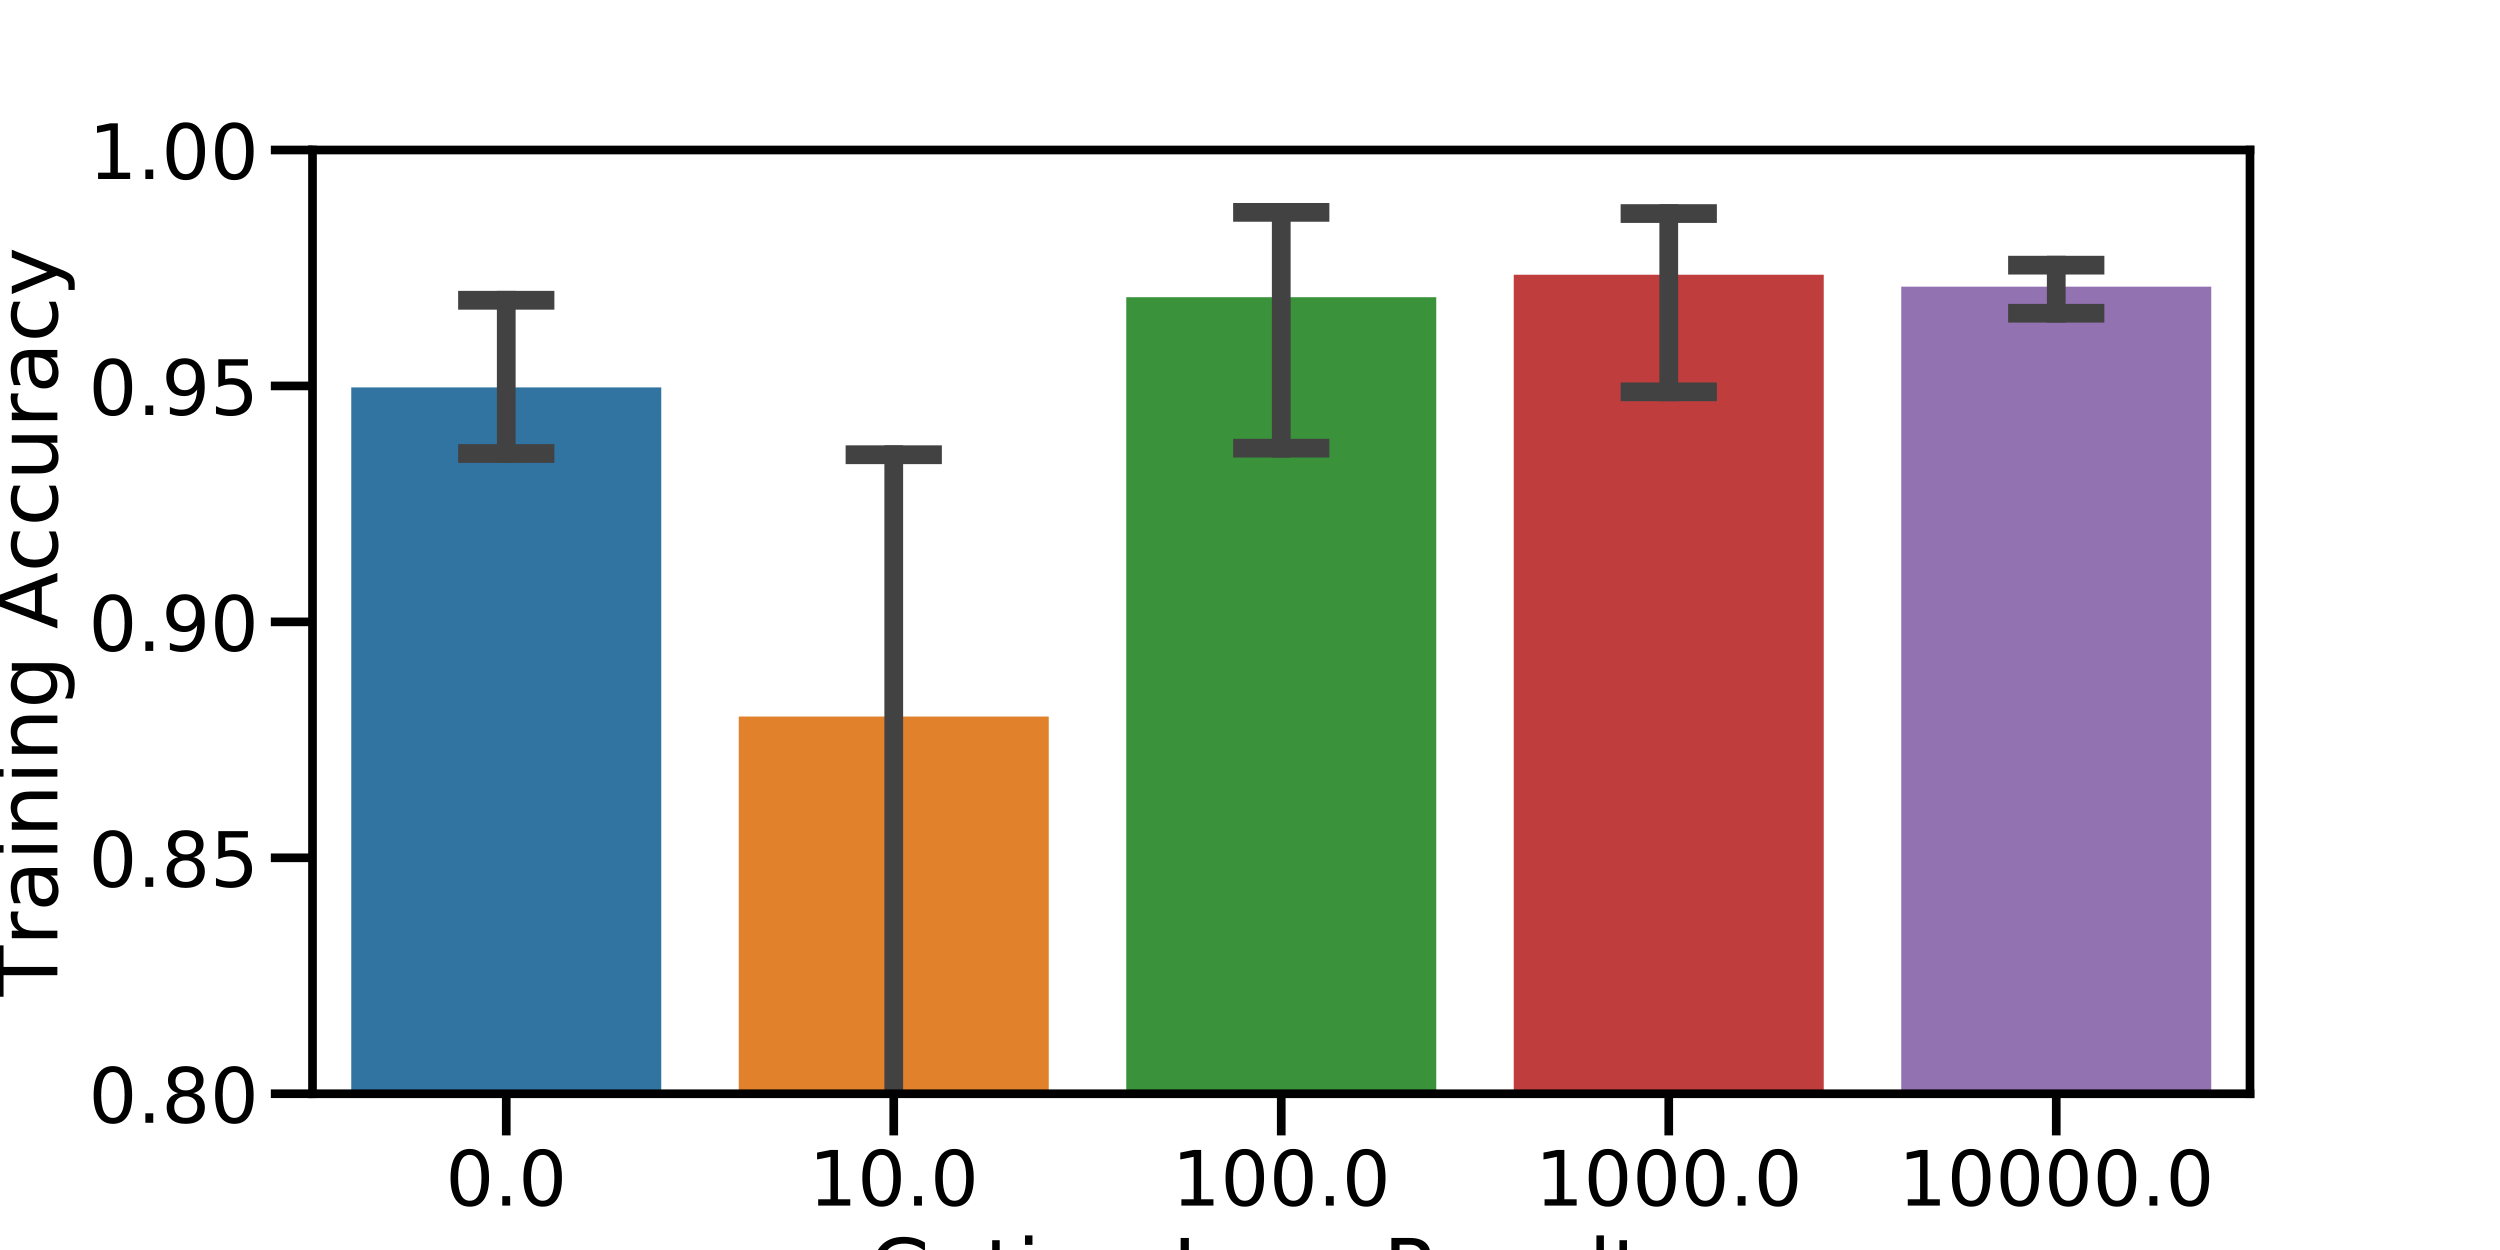
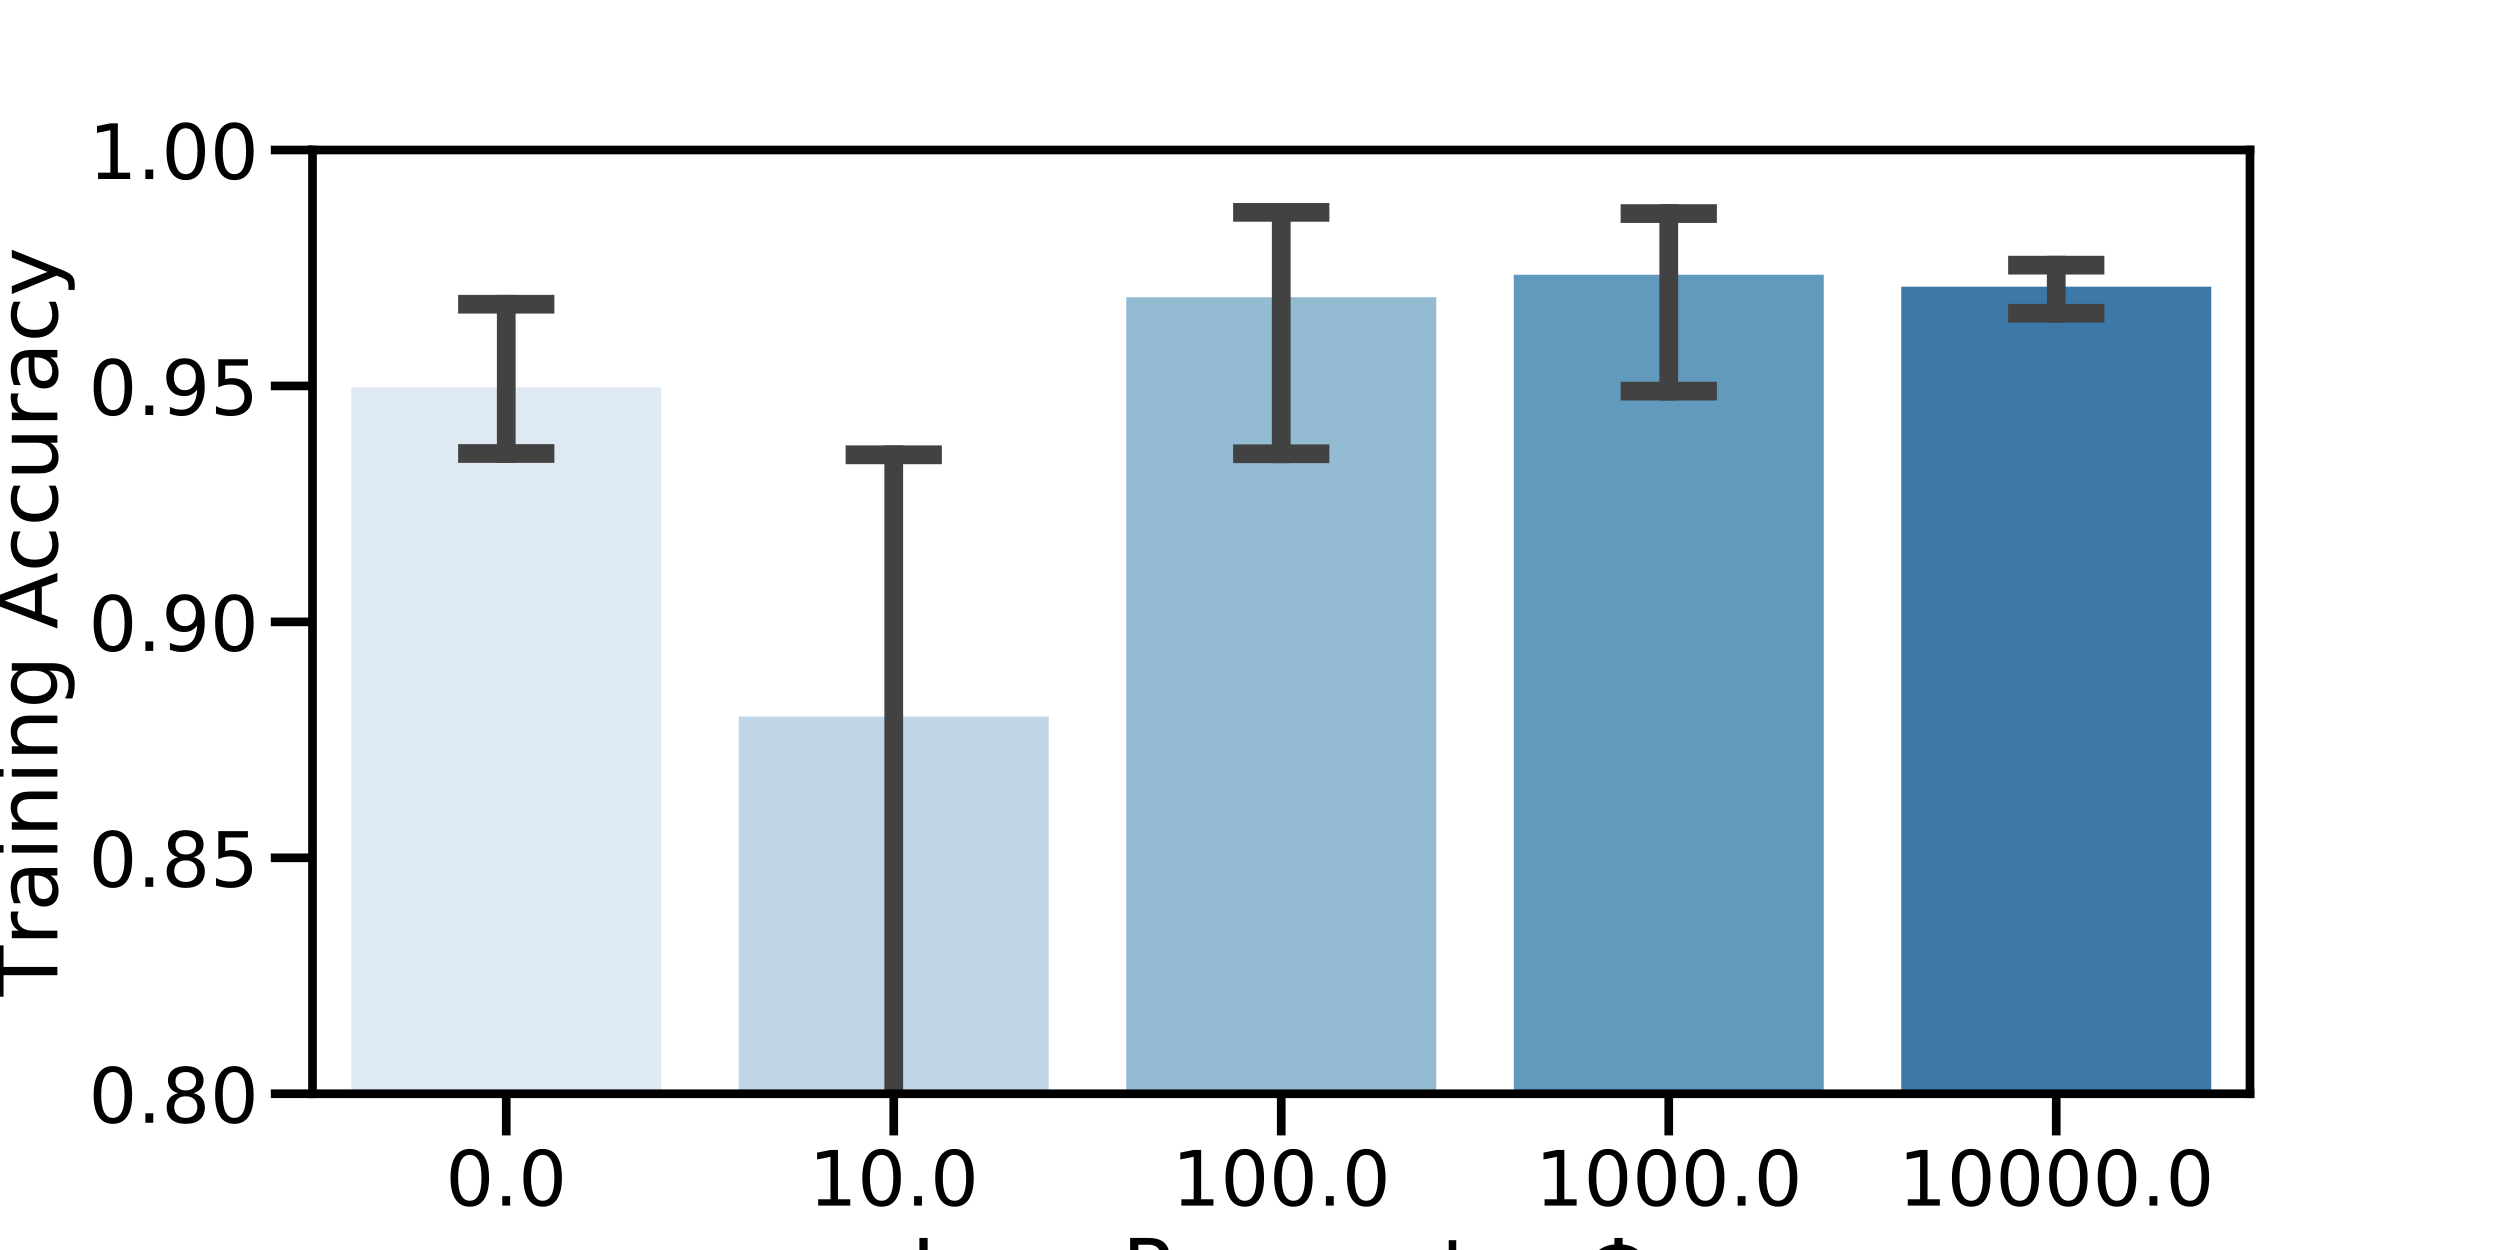
<svg xmlns="http://www.w3.org/2000/svg" xmlns:xlink="http://www.w3.org/1999/xlink" height="360pt" version="1.1" viewBox="0 0 720 360" width="720pt">
  <defs>
    <style type="text/css">
*{stroke-linecap:butt;stroke-linejoin:round;}
  </style>
  </defs>
  <g id="figure_1">
    <g id="patch_1">
      <path d="M 0 360  L 720 360  L 720 0  L 0 0  z " style="fill:#ffffff;" />
    </g>
    <g id="axes_1">
      <g id="patch_2">
        <path d="M 90 315  L 648 315  L 648 43.2  L 90 43.2  z " style="fill:#ffffff;" />
      </g>
      <g id="patch_3">
-         <path clip-path="url(#pbcf655fb92)" d="M 101.16 1402.2  L 190.44 1402.2  L 190.44 111.575  L 101.16 111.575  z " style="fill:#3274a1;" />
+         <path clip-path="url(#p5e1a6e724e)" d="M 101.16 1402.2  L 190.44 1402.2  L 190.44 111.575  L 101.16 111.575  z " style="fill:#dee9f3;" />
      </g>
      <g id="patch_4">
-         <path clip-path="url(#pbcf655fb92)" d="M 212.76 1402.2  L 302.04 1402.2  L 302.04 206.365  L 212.76 206.365  z " style="fill:#e1812c;" />
+         <path clip-path="url(#p5e1a6e724e)" d="M 212.76 1402.2  L 302.04 1402.2  L 302.04 206.365  L 212.76 206.365  z " style="fill:#c0d5e5;" />
      </g>
      <g id="patch_5">
-         <path clip-path="url(#pbcf655fb92)" d="M 324.36 1402.2  L 413.64 1402.2  L 413.64 85.584  L 324.36 85.584  z " style="fill:#3a923a;" />
+         <path clip-path="url(#p5e1a6e724e)" d="M 324.36 1402.2  L 413.64 1402.2  L 413.64 85.584  L 324.36 85.584  z " style="fill:#93bbd2;" />
      </g>
      <g id="patch_6">
-         <path clip-path="url(#pbcf655fb92)" d="M 435.96 1402.2  L 525.24 1402.2  L 525.24 79.129  L 435.96 79.129  z " style="fill:#c03d3e;" />
+         <path clip-path="url(#p5e1a6e724e)" d="M 435.96 1402.2  L 525.24 1402.2  L 525.24 79.129  L 435.96 79.129  z " style="fill:#629abe;" />
      </g>
      <g id="patch_7">
-         <path clip-path="url(#pbcf655fb92)" d="M 547.56 1402.2  L 636.84 1402.2  L 636.84 82.569  L 547.56 82.569  z " style="fill:#9372b2;" />
+         <path clip-path="url(#p5e1a6e724e)" d="M 547.56 1402.2  L 636.84 1402.2  L 636.84 82.569  L 547.56 82.569  z " style="fill:#3c78a8;" />
      </g>
      <g id="matplotlib.axis_1">
        <g id="xtick_1">
          <g id="line2d_1">
            <defs>
-               <path d="M 0 0  L 0 12  " id="me8d3b9b397" style="stroke:#000000;stroke-width:2.5;" />
-             </defs>
-             <g>
-               <use style="stroke:#000000;stroke-width:2.5;" x="145.8" xlink:href="#me8d3b9b397" y="315" />
+               <path d="M 0 0  L 0 12  " id="mae9af3fc69" style="stroke:#000000;stroke-width:2.5;" />
+             </defs>
+             <g>
+               <use style="stroke:#000000;stroke-width:2.5;" x="145.8" xlink:href="#mae9af3fc69" y="315" />
            </g>
          </g>
          <g id="text_1">
            <defs>
              <path d="M 31.781 66.406  Q 24.172 66.406 20.328 58.906  Q 16.5 51.422 16.5 36.375  Q 16.5 21.391 20.328 13.891  Q 24.172 6.391 31.781 6.391  Q 39.453 6.391 43.281 13.891  Q 47.125 21.391 47.125 36.375  Q 47.125 51.422 43.281 58.906  Q 39.453 66.406 31.781 66.406  z M 31.781 74.219  Q 44.047 74.219 50.516 64.516  Q 56.984 54.828 56.984 36.375  Q 56.984 17.969 50.516 8.266  Q 44.047 -1.422 31.781 -1.422  Q 19.531 -1.422 13.062 8.266  Q 6.594 17.969 6.594 36.375  Q 6.594 54.828 13.062 64.516  Q 19.531 74.219 31.781 74.219  z " id="DejaVuSans-48" />
              <path d="M 10.688 12.406  L 21 12.406  L 21 0  L 10.688 0  z " id="DejaVuSans-46" />
            </defs>
            <g transform="translate(128.3066 347.2166)scale(0.22 -0.22)">
              <use xlink:href="#DejaVuSans-48" />
              <use x="63.623" xlink:href="#DejaVuSans-46" />
              <use x="95.41" xlink:href="#DejaVuSans-48" />
            </g>
          </g>
        </g>
        <g id="xtick_2">
          <g id="line2d_2">
            <g>
-               <use style="stroke:#000000;stroke-width:2.5;" x="257.4" xlink:href="#me8d3b9b397" y="315" />
+               <use style="stroke:#000000;stroke-width:2.5;" x="257.4" xlink:href="#mae9af3fc69" y="315" />
            </g>
          </g>
          <g id="text_2">
            <defs>
              <path d="M 12.406 8.297  L 28.516 8.297  L 28.516 63.922  L 10.984 60.406  L 10.984 69.391  L 28.422 72.906  L 38.281 72.906  L 38.281 8.297  L 54.391 8.297  L 54.391 0  L 12.406 0  z " id="DejaVuSans-49" />
            </defs>
            <g transform="translate(232.9078 347.2166)scale(0.22 -0.22)">
              <use xlink:href="#DejaVuSans-49" />
              <use x="63.623" xlink:href="#DejaVuSans-48" />
              <use x="127.246" xlink:href="#DejaVuSans-46" />
              <use x="159.033" xlink:href="#DejaVuSans-48" />
            </g>
          </g>
        </g>
        <g id="xtick_3">
          <g id="line2d_3">
            <g>
-               <use style="stroke:#000000;stroke-width:2.5;" x="369" xlink:href="#me8d3b9b397" y="315" />
+               <use style="stroke:#000000;stroke-width:2.5;" x="369" xlink:href="#mae9af3fc69" y="315" />
            </g>
          </g>
          <g id="text_3">
            <g transform="translate(337.5091 347.2166)scale(0.22 -0.22)">
              <use xlink:href="#DejaVuSans-49" />
              <use x="63.623" xlink:href="#DejaVuSans-48" />
              <use x="127.246" xlink:href="#DejaVuSans-48" />
              <use x="190.869" xlink:href="#DejaVuSans-46" />
              <use x="222.656" xlink:href="#DejaVuSans-48" />
            </g>
          </g>
        </g>
        <g id="xtick_4">
          <g id="line2d_4">
            <g>
-               <use style="stroke:#000000;stroke-width:2.5;" x="480.6" xlink:href="#me8d3b9b397" y="315" />
+               <use style="stroke:#000000;stroke-width:2.5;" x="480.6" xlink:href="#mae9af3fc69" y="315" />
            </g>
          </g>
          <g id="text_4">
            <g transform="translate(442.1103 347.2166)scale(0.22 -0.22)">
              <use xlink:href="#DejaVuSans-49" />
              <use x="63.623" xlink:href="#DejaVuSans-48" />
              <use x="127.246" xlink:href="#DejaVuSans-48" />
              <use x="190.869" xlink:href="#DejaVuSans-48" />
              <use x="254.492" xlink:href="#DejaVuSans-46" />
              <use x="286.279" xlink:href="#DejaVuSans-48" />
            </g>
          </g>
        </g>
        <g id="xtick_5">
          <g id="line2d_5">
            <g>
-               <use style="stroke:#000000;stroke-width:2.5;" x="592.2" xlink:href="#me8d3b9b397" y="315" />
+               <use style="stroke:#000000;stroke-width:2.5;" x="592.2" xlink:href="#mae9af3fc69" y="315" />
            </g>
          </g>
          <g id="text_5">
            <g transform="translate(546.7116 347.2166)scale(0.22 -0.22)">
              <use xlink:href="#DejaVuSans-49" />
              <use x="63.623" xlink:href="#DejaVuSans-48" />
              <use x="127.246" xlink:href="#DejaVuSans-48" />
              <use x="190.869" xlink:href="#DejaVuSans-48" />
              <use x="254.492" xlink:href="#DejaVuSans-48" />
              <use x="318.115" xlink:href="#DejaVuSans-46" />
              <use x="349.902" xlink:href="#DejaVuSans-48" />
            </g>
          </g>
        </g>
        <g id="text_6">
          <defs>
-             <path d="M 59.516 10.406  L 59.516 29.984  L 43.406 29.984  L 43.406 38.094  L 69.281 38.094  L 69.281 6.781  Q 63.578 2.734 56.688 0.656  Q 49.812 -1.422 42 -1.422  Q 24.906 -1.422 15.25 8.562  Q 5.609 18.562 5.609 36.375  Q 5.609 54.25 15.25 64.234  Q 24.906 74.219 42 74.219  Q 49.125 74.219 55.547 72.453  Q 61.969 70.703 67.391 67.281  L 67.391 56.781  Q 61.922 61.422 55.766 63.766  Q 49.609 66.109 42.828 66.109  Q 29.438 66.109 22.719 58.641  Q 16.016 51.172 16.016 36.375  Q 16.016 21.625 22.719 14.156  Q 29.438 6.688 42.828 6.688  Q 48.047 6.688 52.141 7.594  Q 56.25 8.5 59.516 10.406  z " id="DejaVuSans-71" />
+             <path d="M 9.812 72.906  L 19.672 72.906  L 19.672 8.297  L 55.172 8.297  L 55.172 0  L 9.812 0  z " id="DejaVuSans-76" />
+             <path d="M 30.609 48.391  Q 23.391 48.391 19.188 42.75  Q 14.984 37.109 14.984 27.297  Q 14.984 17.484 19.156 11.844  Q 23.344 6.203 30.609 6.203  Q 37.797 6.203 41.984 11.859  Q 46.188 17.531 46.188 27.297  Q 46.188 37.016 41.984 42.703  Q 37.797 48.391 30.609 48.391  z M 30.609 56  Q 42.328 56 49.016 48.375  Q 55.719 40.766 55.719 27.297  Q 55.719 13.875 49.016 6.219  Q 42.328 -1.422 30.609 -1.422  Q 18.844 -1.422 12.172 6.219  Q 5.516 13.875 5.516 27.297  Q 5.516 40.766 12.172 48.375  Q 18.844 56 30.609 56  z " id="DejaVuSans-111" />
+             <path d="M 44.281 53.078  L 44.281 44.578  Q 40.484 46.531 36.375 47.5  Q 32.281 48.484 27.875 48.484  Q 21.188 48.484 17.844 46.438  Q 14.5 44.391 14.5 40.281  Q 14.5 37.156 16.891 35.375  Q 19.281 33.594 26.516 31.984  L 29.594 31.297  Q 39.156 29.25 43.188 25.516  Q 47.219 21.781 47.219 15.094  Q 47.219 7.469 41.188 3.016  Q 35.156 -1.422 24.609 -1.422  Q 20.219 -1.422 15.453 -0.562  Q 10.688 0.297 5.422 2  L 5.422 11.281  Q 10.406 8.688 15.234 7.391  Q 20.062 6.109 24.812 6.109  Q 31.156 6.109 34.562 8.281  Q 37.984 10.453 37.984 14.406  Q 37.984 18.062 35.516 20.016  Q 33.062 21.969 24.703 23.781  L 21.578 24.516  Q 13.234 26.266 9.516 29.906  Q 5.812 33.547 5.812 39.891  Q 5.812 47.609 11.281 51.797  Q 16.75 56 26.812 56  Q 31.781 56 36.172 55.266  Q 40.578 54.547 44.281 53.078  z " id="DejaVuSans-115" />
+             <path id="DejaVuSans-32" />
+             <path d="M 19.672 64.797  L 19.672 37.406  L 32.078 37.406  Q 38.969 37.406 42.719 40.969  Q 46.484 44.531 46.484 51.125  Q 46.484 57.672 42.719 61.234  Q 38.969 64.797 32.078 64.797  z M 9.812 72.906  L 32.078 72.906  Q 44.344 72.906 50.609 67.359  Q 56.891 61.812 56.891 51.125  Q 56.891 40.328 50.609 34.812  Q 44.344 29.297 32.078 29.297  L 19.672 29.297  L 19.672 0  L 9.812 0  z " id="DejaVuSans-80" />
            <path d="M 34.281 27.484  Q 23.391 27.484 19.188 25  Q 14.984 22.516 14.984 16.5  Q 14.984 11.719 18.141 8.906  Q 21.297 6.109 26.703 6.109  Q 34.188 6.109 38.703 11.406  Q 43.219 16.703 43.219 25.484  L 43.219 27.484  z M 52.203 31.203  L 52.203 0  L 43.219 0  L 43.219 8.297  Q 40.141 3.328 35.547 0.953  Q 30.953 -1.422 24.312 -1.422  Q 15.922 -1.422 10.953 3.297  Q 6 8.016 6 15.922  Q 6 25.141 12.172 29.828  Q 18.359 34.516 30.609 34.516  L 43.219 34.516  L 43.219 35.406  Q 43.219 41.609 39.141 45  Q 35.062 48.391 27.688 48.391  Q 23 48.391 18.547 47.266  Q 14.109 46.141 10.016 43.891  L 10.016 52.203  Q 14.938 54.109 19.578 55.047  Q 24.219 56 28.609 56  Q 40.484 56 46.344 49.844  Q 52.203 43.703 52.203 31.203  z " id="DejaVuSans-97" />
+             <path d="M 41.109 46.297  Q 39.594 47.172 37.812 47.578  Q 36.031 48 33.891 48  Q 26.266 48 22.188 43.047  Q 18.109 38.094 18.109 28.812  L 18.109 0  L 9.078 0  L 9.078 54.688  L 18.109 54.688  L 18.109 46.188  Q 20.953 51.172 25.484 53.578  Q 30.031 56 36.531 56  Q 37.453 56 38.578 55.875  Q 39.703 55.766 41.062 55.516  z " id="DejaVuSans-114" />
+             <path d="M 52 44.188  Q 55.375 50.25 60.062 53.125  Q 64.75 56 71.094 56  Q 79.641 56 84.281 50.016  Q 88.922 44.047 88.922 33.016  L 88.922 0  L 79.891 0  L 79.891 32.719  Q 79.891 40.578 77.094 44.375  Q 74.312 48.188 68.609 48.188  Q 61.625 48.188 57.562 43.547  Q 53.516 38.922 53.516 30.906  L 53.516 0  L 44.484 0  L 44.484 32.719  Q 44.484 40.625 41.703 44.406  Q 38.922 48.188 33.109 48.188  Q 26.219 48.188 22.156 43.531  Q 18.109 38.875 18.109 30.906  L 18.109 0  L 9.078 0  L 9.078 54.688  L 18.109 54.688  L 18.109 46.188  Q 21.188 51.219 25.484 53.609  Q 29.781 56 35.688 56  Q 41.656 56 45.828 52.969  Q 50 49.953 52 44.188  z " id="DejaVuSans-109" />
+             <path d="M 56.203 29.594  L 56.203 25.203  L 14.891 25.203  Q 15.484 15.922 20.484 11.062  Q 25.484 6.203 34.422 6.203  Q 39.594 6.203 44.453 7.469  Q 49.312 8.734 54.109 11.281  L 54.109 2.781  Q 49.266 0.734 44.188 -0.344  Q 39.109 -1.422 33.891 -1.422  Q 20.797 -1.422 13.156 6.188  Q 5.516 13.812 5.516 26.812  Q 5.516 40.234 12.766 48.109  Q 20.016 56 32.328 56  Q 43.359 56 49.781 48.891  Q 56.203 41.797 56.203 29.594  z M 47.219 32.234  Q 47.125 39.594 43.094 43.984  Q 39.062 48.391 32.422 48.391  Q 24.906 48.391 20.391 44.141  Q 15.875 39.891 15.188 32.172  z " id="DejaVuSans-101" />
            <path d="M 18.312 70.219  L 18.312 54.688  L 36.812 54.688  L 36.812 47.703  L 18.312 47.703  L 18.312 18.016  Q 18.312 11.328 20.141 9.422  Q 21.969 7.516 27.594 7.516  L 36.812 7.516  L 36.812 0  L 27.594 0  Q 17.188 0 13.234 3.875  Q 9.281 7.766 9.281 18.016  L 9.281 47.703  L 2.688 47.703  L 2.688 54.688  L 9.281 54.688  L 9.281 70.219  z " id="DejaVuSans-116" />
+             <path d="M 34.469 56.938  Q 27.156 55.906 22.359 51.656  Q 16.016 46.047 16.016 36.375  Q 16.016 26.766 22.359 21.141  Q 27.156 16.891 34.469 15.875  z M 44.344 15.875  Q 51.656 16.891 56.453 21.141  Q 62.703 26.766 62.703 36.375  Q 62.703 46.047 56.453 51.656  Q 51.656 55.906 44.344 56.938  z M 34.469 7.719  Q 22.562 8.797 14.844 15.328  Q 5.609 23.141 5.609 36.375  Q 5.609 49.609 14.844 57.469  Q 22.516 64.062 34.469 65.141  L 34.469 72.906  L 44.344 72.906  L 44.344 65.141  Q 56.25 64.016 63.922 57.469  Q 73.094 49.609 73.094 36.375  Q 73.094 23.188 63.922 15.328  Q 56.25 8.797 44.344 7.672  L 44.344 0  L 34.469 0  z " id="DejaVuSans-934" />
+           </defs>
+           <g transform="translate(262.4344 374.0281)scale(0.24 -0.24)">
+             <use xlink:href="#DejaVuSans-76" />
+             <use x="55.697" xlink:href="#DejaVuSans-111" />
+             <use x="116.879" xlink:href="#DejaVuSans-115" />
+             <use x="168.979" xlink:href="#DejaVuSans-115" />
+             <use x="221.078" xlink:href="#DejaVuSans-32" />
+             <use x="252.865" xlink:href="#DejaVuSans-80" />
+             <use x="313.105" xlink:href="#DejaVuSans-97" />
+             <use x="374.385" xlink:href="#DejaVuSans-114" />
+             <use x="415.498" xlink:href="#DejaVuSans-97" />
+             <use x="476.777" xlink:href="#DejaVuSans-109" />
+             <use x="574.189" xlink:href="#DejaVuSans-101" />
+             <use x="635.713" xlink:href="#DejaVuSans-116" />
+             <use x="674.922" xlink:href="#DejaVuSans-101" />
+             <use x="736.445" xlink:href="#DejaVuSans-114" />
+             <use x="777.559" xlink:href="#DejaVuSans-32" />
+             <use x="809.346" xlink:href="#DejaVuSans-934" />
+           </g>
+         </g>
+       </g>
+       <g id="matplotlib.axis_2">
+         <g id="ytick_1">
+           <g id="line2d_6">
+             <defs>
+               <path d="M 0 0  L -12 0  " id="m29fa0099bd" style="stroke:#000000;stroke-width:2.5;" />
+             </defs>
+             <g>
+               <use style="stroke:#000000;stroke-width:2.5;" x="90" xlink:href="#m29fa0099bd" y="315" />
+             </g>
+           </g>
+           <g id="text_7">
+             <defs>
+               <path d="M 31.781 34.625  Q 24.75 34.625 20.719 30.859  Q 16.703 27.094 16.703 20.516  Q 16.703 13.922 20.719 10.156  Q 24.75 6.391 31.781 6.391  Q 38.812 6.391 42.859 10.172  Q 46.922 13.969 46.922 20.516  Q 46.922 27.094 42.891 30.859  Q 38.875 34.625 31.781 34.625  z M 21.922 38.812  Q 15.578 40.375 12.031 44.719  Q 8.5 49.078 8.5 55.328  Q 8.5 64.062 14.719 69.141  Q 20.953 74.219 31.781 74.219  Q 42.672 74.219 48.875 69.141  Q 55.078 64.062 55.078 55.328  Q 55.078 49.078 51.531 44.719  Q 48 40.375 41.703 38.812  Q 48.828 37.156 52.797 32.312  Q 56.781 27.484 56.781 20.516  Q 56.781 9.906 50.312 4.234  Q 43.844 -1.422 31.781 -1.422  Q 19.734 -1.422 13.25 4.234  Q 6.781 9.906 6.781 20.516  Q 6.781 27.484 10.781 32.312  Q 14.797 37.156 21.922 38.812  z M 18.312 54.391  Q 18.312 48.734 21.844 45.562  Q 25.391 42.391 31.781 42.391  Q 38.141 42.391 41.719 45.562  Q 45.312 48.734 45.312 54.391  Q 45.312 60.062 41.719 63.234  Q 38.141 66.406 31.781 66.406  Q 25.391 66.406 21.844 63.234  Q 18.312 60.062 18.312 54.391  z " id="DejaVuSans-56" />
+             </defs>
+             <g transform="translate(25.51562 323.3583)scale(0.22 -0.22)">
+               <use xlink:href="#DejaVuSans-48" />
+               <use x="63.623" xlink:href="#DejaVuSans-46" />
+               <use x="95.41" xlink:href="#DejaVuSans-56" />
+               <use x="159.033" xlink:href="#DejaVuSans-48" />
+             </g>
+           </g>
+         </g>
+         <g id="ytick_2">
+           <g id="line2d_7">
+             <g>
+               <use style="stroke:#000000;stroke-width:2.5;" x="90" xlink:href="#m29fa0099bd" y="247.05" />
+             </g>
+           </g>
+           <g id="text_8">
+             <defs>
+               <path d="M 10.797 72.906  L 49.516 72.906  L 49.516 64.594  L 19.828 64.594  L 19.828 46.734  Q 21.969 47.469 24.109 47.828  Q 26.266 48.188 28.422 48.188  Q 40.625 48.188 47.75 41.5  Q 54.891 34.812 54.891 23.391  Q 54.891 11.625 47.562 5.094  Q 40.234 -1.422 26.906 -1.422  Q 22.312 -1.422 17.547 -0.641  Q 12.797 0.141 7.719 1.703  L 7.719 11.625  Q 12.109 9.234 16.797 8.062  Q 21.484 6.891 26.703 6.891  Q 35.156 6.891 40.078 11.328  Q 45.016 15.766 45.016 23.391  Q 45.016 31 40.078 35.438  Q 35.156 39.891 26.703 39.891  Q 22.75 39.891 18.812 39.016  Q 14.891 38.141 10.797 36.281  z " id="DejaVuSans-53" />
+             </defs>
+             <g transform="translate(25.51562 255.4083)scale(0.22 -0.22)">
+               <use xlink:href="#DejaVuSans-48" />
+               <use x="63.623" xlink:href="#DejaVuSans-46" />
+               <use x="95.41" xlink:href="#DejaVuSans-56" />
+               <use x="159.033" xlink:href="#DejaVuSans-53" />
+             </g>
+           </g>
+         </g>
+         <g id="ytick_3">
+           <g id="line2d_8">
+             <g>
+               <use style="stroke:#000000;stroke-width:2.5;" x="90" xlink:href="#m29fa0099bd" y="179.1" />
+             </g>
+           </g>
+           <g id="text_9">
+             <defs>
+               <path d="M 10.984 1.516  L 10.984 10.5  Q 14.703 8.734 18.5 7.812  Q 22.312 6.891 25.984 6.891  Q 35.75 6.891 40.891 13.453  Q 46.047 20.016 46.781 33.406  Q 43.953 29.203 39.594 26.953  Q 35.25 24.703 29.984 24.703  Q 19.047 24.703 12.672 31.312  Q 6.297 37.938 6.297 49.422  Q 6.297 60.641 12.938 67.422  Q 19.578 74.219 30.609 74.219  Q 43.266 74.219 49.922 64.516  Q 56.594 54.828 56.594 36.375  Q 56.594 19.141 48.406 8.859  Q 40.234 -1.422 26.422 -1.422  Q 22.703 -1.422 18.891 -0.688  Q 15.094 0.047 10.984 1.516  z M 30.609 32.422  Q 37.25 32.422 41.125 36.953  Q 45.016 41.5 45.016 49.422  Q 45.016 57.281 41.125 61.844  Q 37.25 66.406 30.609 66.406  Q 23.969 66.406 20.094 61.844  Q 16.219 57.281 16.219 49.422  Q 16.219 41.5 20.094 36.953  Q 23.969 32.422 30.609 32.422  z " id="DejaVuSans-57" />
+             </defs>
+             <g transform="translate(25.51562 187.4583)scale(0.22 -0.22)">
+               <use xlink:href="#DejaVuSans-48" />
+               <use x="63.623" xlink:href="#DejaVuSans-46" />
+               <use x="95.41" xlink:href="#DejaVuSans-57" />
+               <use x="159.033" xlink:href="#DejaVuSans-48" />
+             </g>
+           </g>
+         </g>
+         <g id="ytick_4">
+           <g id="line2d_9">
+             <g>
+               <use style="stroke:#000000;stroke-width:2.5;" x="90" xlink:href="#m29fa0099bd" y="111.15" />
+             </g>
+           </g>
+           <g id="text_10">
+             <g transform="translate(25.51562 119.5083)scale(0.22 -0.22)">
+               <use xlink:href="#DejaVuSans-48" />
+               <use x="63.623" xlink:href="#DejaVuSans-46" />
+               <use x="95.41" xlink:href="#DejaVuSans-57" />
+               <use x="159.033" xlink:href="#DejaVuSans-53" />
+             </g>
+           </g>
+         </g>
+         <g id="ytick_5">
+           <g id="line2d_10">
+             <g>
+               <use style="stroke:#000000;stroke-width:2.5;" x="90" xlink:href="#m29fa0099bd" y="43.2" />
+             </g>
+           </g>
+           <g id="text_11">
+             <g transform="translate(25.51562 51.55828)scale(0.22 -0.22)">
+               <use xlink:href="#DejaVuSans-49" />
+               <use x="63.623" xlink:href="#DejaVuSans-46" />
+               <use x="95.41" xlink:href="#DejaVuSans-48" />
+               <use x="159.033" xlink:href="#DejaVuSans-48" />
+             </g>
+           </g>
+         </g>
+         <g id="text_12">
+           <defs>
+             <path d="M -0.297 72.906  L 61.375 72.906  L 61.375 64.594  L 35.5 64.594  L 35.5 0  L 25.594 0  L 25.594 64.594  L -0.297 64.594  z " id="DejaVuSans-84" />
            <path d="M 9.422 54.688  L 18.406 54.688  L 18.406 0  L 9.422 0  z M 9.422 75.984  L 18.406 75.984  L 18.406 64.594  L 9.422 64.594  z " id="DejaVuSans-105" />
            <path d="M 54.891 33.016  L 54.891 0  L 45.906 0  L 45.906 32.719  Q 45.906 40.484 42.875 44.328  Q 39.844 48.188 33.797 48.188  Q 26.516 48.188 22.312 43.547  Q 18.109 38.922 18.109 30.906  L 18.109 0  L 9.078 0  L 9.078 54.688  L 18.109 54.688  L 18.109 46.188  Q 21.344 51.125 25.703 53.562  Q 30.078 56 35.797 56  Q 45.219 56 50.047 50.172  Q 54.891 44.344 54.891 33.016  z " id="DejaVuSans-110" />
            <path d="M 45.406 27.984  Q 45.406 37.75 41.375 43.109  Q 37.359 48.484 30.078 48.484  Q 22.859 48.484 18.828 43.109  Q 14.797 37.75 14.797 27.984  Q 14.797 18.266 18.828 12.891  Q 22.859 7.516 30.078 7.516  Q 37.359 7.516 41.375 12.891  Q 45.406 18.266 45.406 27.984  z M 54.391 6.781  Q 54.391 -7.172 48.188 -13.984  Q 42 -20.797 29.203 -20.797  Q 24.469 -20.797 20.266 -20.094  Q 16.062 -19.391 12.109 -17.922  L 12.109 -9.188  Q 16.062 -11.328 19.922 -12.344  Q 23.781 -13.375 27.781 -13.375  Q 36.625 -13.375 41.016 -8.766  Q 45.406 -4.156 45.406 5.172  L 45.406 9.625  Q 42.625 4.781 38.281 2.391  Q 33.938 0 27.875 0  Q 17.828 0 11.672 7.656  Q 5.516 15.328 5.516 27.984  Q 5.516 40.672 11.672 48.328  Q 17.828 56 27.875 56  Q 33.938 56 38.281 53.609  Q 42.625 51.219 45.406 46.391  L 45.406 54.688  L 54.391 54.688  z " id="DejaVuSans-103" />
-             <path id="DejaVuSans-32" />
-             <path d="M 9.812 72.906  L 19.672 72.906  L 19.672 8.297  L 55.172 8.297  L 55.172 0  L 9.812 0  z " id="DejaVuSans-76" />
-             <path d="M 30.609 48.391  Q 23.391 48.391 19.188 42.75  Q 14.984 37.109 14.984 27.297  Q 14.984 17.484 19.156 11.844  Q 23.344 6.203 30.609 6.203  Q 37.797 6.203 41.984 11.859  Q 46.188 17.531 46.188 27.297  Q 46.188 37.016 41.984 42.703  Q 37.797 48.391 30.609 48.391  z M 30.609 56  Q 42.328 56 49.016 48.375  Q 55.719 40.766 55.719 27.297  Q 55.719 13.875 49.016 6.219  Q 42.328 -1.422 30.609 -1.422  Q 18.844 -1.422 12.172 6.219  Q 5.516 13.875 5.516 27.297  Q 5.516 40.766 12.172 48.375  Q 18.844 56 30.609 56  z " id="DejaVuSans-111" />
-             <path d="M 44.281 53.078  L 44.281 44.578  Q 40.484 46.531 36.375 47.5  Q 32.281 48.484 27.875 48.484  Q 21.188 48.484 17.844 46.438  Q 14.5 44.391 14.5 40.281  Q 14.5 37.156 16.891 35.375  Q 19.281 33.594 26.516 31.984  L 29.594 31.297  Q 39.156 29.25 43.188 25.516  Q 47.219 21.781 47.219 15.094  Q 47.219 7.469 41.188 3.016  Q 35.156 -1.422 24.609 -1.422  Q 20.219 -1.422 15.453 -0.562  Q 10.688 0.297 5.422 2  L 5.422 11.281  Q 10.406 8.688 15.234 7.391  Q 20.062 6.109 24.812 6.109  Q 31.156 6.109 34.562 8.281  Q 37.984 10.453 37.984 14.406  Q 37.984 18.062 35.516 20.016  Q 33.062 21.969 24.703 23.781  L 21.578 24.516  Q 13.234 26.266 9.516 29.906  Q 5.812 33.547 5.812 39.891  Q 5.812 47.609 11.281 51.797  Q 16.75 56 26.812 56  Q 31.781 56 36.172 55.266  Q 40.578 54.547 44.281 53.078  z " id="DejaVuSans-115" />
-             <path d="M 19.672 64.797  L 19.672 37.406  L 32.078 37.406  Q 38.969 37.406 42.719 40.969  Q 46.484 44.531 46.484 51.125  Q 46.484 57.672 42.719 61.234  Q 38.969 64.797 32.078 64.797  z M 9.812 72.906  L 32.078 72.906  Q 44.344 72.906 50.609 67.359  Q 56.891 61.812 56.891 51.125  Q 56.891 40.328 50.609 34.812  Q 44.344 29.297 32.078 29.297  L 19.672 29.297  L 19.672 0  L 9.812 0  z " id="DejaVuSans-80" />
-             <path d="M 56.203 29.594  L 56.203 25.203  L 14.891 25.203  Q 15.484 15.922 20.484 11.062  Q 25.484 6.203 34.422 6.203  Q 39.594 6.203 44.453 7.469  Q 49.312 8.734 54.109 11.281  L 54.109 2.781  Q 49.266 0.734 44.188 -0.344  Q 39.109 -1.422 33.891 -1.422  Q 20.797 -1.422 13.156 6.188  Q 5.516 13.812 5.516 26.812  Q 5.516 40.234 12.766 48.109  Q 20.016 56 32.328 56  Q 43.359 56 49.781 48.891  Q 56.203 41.797 56.203 29.594  z M 47.219 32.234  Q 47.125 39.594 43.094 43.984  Q 39.062 48.391 32.422 48.391  Q 24.906 48.391 20.391 44.141  Q 15.875 39.891 15.188 32.172  z " id="DejaVuSans-101" />
-             <path d="M 9.422 75.984  L 18.406 75.984  L 18.406 0  L 9.422 0  z " id="DejaVuSans-108" />
-             <path d="M 32.172 -5.078  Q 28.375 -14.844 24.75 -17.812  Q 21.141 -20.797 15.094 -20.797  L 7.906 -20.797  L 7.906 -13.281  L 13.188 -13.281  Q 16.891 -13.281 18.938 -11.516  Q 21 -9.766 23.484 -3.219  L 25.094 0.875  L 2.984 54.688  L 12.5 54.688  L 29.594 11.922  L 46.688 54.688  L 56.203 54.688  z " id="DejaVuSans-121" />
-           </defs>
-           <g transform="translate(250.2169 374.0281)scale(0.24 -0.24)">
-             <use xlink:href="#DejaVuSans-71" />
-             <use x="77.49" xlink:href="#DejaVuSans-97" />
-             <use x="138.77" xlink:href="#DejaVuSans-116" />
-             <use x="177.979" xlink:href="#DejaVuSans-105" />
-             <use x="205.762" xlink:href="#DejaVuSans-110" />
-             <use x="269.141" xlink:href="#DejaVuSans-103" />
-             <use x="332.617" xlink:href="#DejaVuSans-32" />
-             <use x="364.404" xlink:href="#DejaVuSans-76" />
-             <use x="420.102" xlink:href="#DejaVuSans-111" />
-             <use x="481.283" xlink:href="#DejaVuSans-115" />
-             <use x="533.383" xlink:href="#DejaVuSans-115" />
-             <use x="585.482" xlink:href="#DejaVuSans-32" />
-             <use x="617.27" xlink:href="#DejaVuSans-80" />
-             <use x="677.525" xlink:href="#DejaVuSans-101" />
-             <use x="739.049" xlink:href="#DejaVuSans-110" />
-             <use x="802.428" xlink:href="#DejaVuSans-97" />
-             <use x="863.707" xlink:href="#DejaVuSans-108" />
-             <use x="891.49" xlink:href="#DejaVuSans-116" />
-             <use x="930.699" xlink:href="#DejaVuSans-121" />
-           </g>
-         </g>
-       </g>
-       <g id="matplotlib.axis_2">
-         <g id="ytick_1">
-           <g id="line2d_6">
-             <defs>
-               <path d="M 0 0  L -12 0  " id="m5cb14839b7" style="stroke:#000000;stroke-width:2.5;" />
-             </defs>
-             <g>
-               <use style="stroke:#000000;stroke-width:2.5;" x="90" xlink:href="#m5cb14839b7" y="315" />
-             </g>
-           </g>
-           <g id="text_7">
-             <defs>
-               <path d="M 31.781 34.625  Q 24.75 34.625 20.719 30.859  Q 16.703 27.094 16.703 20.516  Q 16.703 13.922 20.719 10.156  Q 24.75 6.391 31.781 6.391  Q 38.812 6.391 42.859 10.172  Q 46.922 13.969 46.922 20.516  Q 46.922 27.094 42.891 30.859  Q 38.875 34.625 31.781 34.625  z M 21.922 38.812  Q 15.578 40.375 12.031 44.719  Q 8.5 49.078 8.5 55.328  Q 8.5 64.062 14.719 69.141  Q 20.953 74.219 31.781 74.219  Q 42.672 74.219 48.875 69.141  Q 55.078 64.062 55.078 55.328  Q 55.078 49.078 51.531 44.719  Q 48 40.375 41.703 38.812  Q 48.828 37.156 52.797 32.312  Q 56.781 27.484 56.781 20.516  Q 56.781 9.906 50.312 4.234  Q 43.844 -1.422 31.781 -1.422  Q 19.734 -1.422 13.25 4.234  Q 6.781 9.906 6.781 20.516  Q 6.781 27.484 10.781 32.312  Q 14.797 37.156 21.922 38.812  z M 18.312 54.391  Q 18.312 48.734 21.844 45.562  Q 25.391 42.391 31.781 42.391  Q 38.141 42.391 41.719 45.562  Q 45.312 48.734 45.312 54.391  Q 45.312 60.062 41.719 63.234  Q 38.141 66.406 31.781 66.406  Q 25.391 66.406 21.844 63.234  Q 18.312 60.062 18.312 54.391  z " id="DejaVuSans-56" />
-             </defs>
-             <g transform="translate(25.51562 323.3583)scale(0.22 -0.22)">
-               <use xlink:href="#DejaVuSans-48" />
-               <use x="63.623" xlink:href="#DejaVuSans-46" />
-               <use x="95.41" xlink:href="#DejaVuSans-56" />
-               <use x="159.033" xlink:href="#DejaVuSans-48" />
-             </g>
-           </g>
-         </g>
-         <g id="ytick_2">
-           <g id="line2d_7">
-             <g>
-               <use style="stroke:#000000;stroke-width:2.5;" x="90" xlink:href="#m5cb14839b7" y="247.05" />
-             </g>
-           </g>
-           <g id="text_8">
-             <defs>
-               <path d="M 10.797 72.906  L 49.516 72.906  L 49.516 64.594  L 19.828 64.594  L 19.828 46.734  Q 21.969 47.469 24.109 47.828  Q 26.266 48.188 28.422 48.188  Q 40.625 48.188 47.75 41.5  Q 54.891 34.812 54.891 23.391  Q 54.891 11.625 47.562 5.094  Q 40.234 -1.422 26.906 -1.422  Q 22.312 -1.422 17.547 -0.641  Q 12.797 0.141 7.719 1.703  L 7.719 11.625  Q 12.109 9.234 16.797 8.062  Q 21.484 6.891 26.703 6.891  Q 35.156 6.891 40.078 11.328  Q 45.016 15.766 45.016 23.391  Q 45.016 31 40.078 35.438  Q 35.156 39.891 26.703 39.891  Q 22.75 39.891 18.812 39.016  Q 14.891 38.141 10.797 36.281  z " id="DejaVuSans-53" />
-             </defs>
-             <g transform="translate(25.51562 255.4083)scale(0.22 -0.22)">
-               <use xlink:href="#DejaVuSans-48" />
-               <use x="63.623" xlink:href="#DejaVuSans-46" />
-               <use x="95.41" xlink:href="#DejaVuSans-56" />
-               <use x="159.033" xlink:href="#DejaVuSans-53" />
-             </g>
-           </g>
-         </g>
-         <g id="ytick_3">
-           <g id="line2d_8">
-             <g>
-               <use style="stroke:#000000;stroke-width:2.5;" x="90" xlink:href="#m5cb14839b7" y="179.1" />
-             </g>
-           </g>
-           <g id="text_9">
-             <defs>
-               <path d="M 10.984 1.516  L 10.984 10.5  Q 14.703 8.734 18.5 7.812  Q 22.312 6.891 25.984 6.891  Q 35.75 6.891 40.891 13.453  Q 46.047 20.016 46.781 33.406  Q 43.953 29.203 39.594 26.953  Q 35.25 24.703 29.984 24.703  Q 19.047 24.703 12.672 31.312  Q 6.297 37.938 6.297 49.422  Q 6.297 60.641 12.938 67.422  Q 19.578 74.219 30.609 74.219  Q 43.266 74.219 49.922 64.516  Q 56.594 54.828 56.594 36.375  Q 56.594 19.141 48.406 8.859  Q 40.234 -1.422 26.422 -1.422  Q 22.703 -1.422 18.891 -0.688  Q 15.094 0.047 10.984 1.516  z M 30.609 32.422  Q 37.25 32.422 41.125 36.953  Q 45.016 41.5 45.016 49.422  Q 45.016 57.281 41.125 61.844  Q 37.25 66.406 30.609 66.406  Q 23.969 66.406 20.094 61.844  Q 16.219 57.281 16.219 49.422  Q 16.219 41.5 20.094 36.953  Q 23.969 32.422 30.609 32.422  z " id="DejaVuSans-57" />
-             </defs>
-             <g transform="translate(25.51562 187.4583)scale(0.22 -0.22)">
-               <use xlink:href="#DejaVuSans-48" />
-               <use x="63.623" xlink:href="#DejaVuSans-46" />
-               <use x="95.41" xlink:href="#DejaVuSans-57" />
-               <use x="159.033" xlink:href="#DejaVuSans-48" />
-             </g>
-           </g>
-         </g>
-         <g id="ytick_4">
-           <g id="line2d_9">
-             <g>
-               <use style="stroke:#000000;stroke-width:2.5;" x="90" xlink:href="#m5cb14839b7" y="111.15" />
-             </g>
-           </g>
-           <g id="text_10">
-             <g transform="translate(25.51562 119.5083)scale(0.22 -0.22)">
-               <use xlink:href="#DejaVuSans-48" />
-               <use x="63.623" xlink:href="#DejaVuSans-46" />
-               <use x="95.41" xlink:href="#DejaVuSans-57" />
-               <use x="159.033" xlink:href="#DejaVuSans-53" />
-             </g>
-           </g>
-         </g>
-         <g id="ytick_5">
-           <g id="line2d_10">
-             <g>
-               <use style="stroke:#000000;stroke-width:2.5;" x="90" xlink:href="#m5cb14839b7" y="43.2" />
-             </g>
-           </g>
-           <g id="text_11">
-             <g transform="translate(25.51562 51.55828)scale(0.22 -0.22)">
-               <use xlink:href="#DejaVuSans-49" />
-               <use x="63.623" xlink:href="#DejaVuSans-46" />
-               <use x="95.41" xlink:href="#DejaVuSans-48" />
-               <use x="159.033" xlink:href="#DejaVuSans-48" />
-             </g>
-           </g>
-         </g>
-         <g id="text_12">
-           <defs>
-             <path d="M -0.297 72.906  L 61.375 72.906  L 61.375 64.594  L 35.5 64.594  L 35.5 0  L 25.594 0  L 25.594 64.594  L -0.297 64.594  z " id="DejaVuSans-84" />
-             <path d="M 41.109 46.297  Q 39.594 47.172 37.812 47.578  Q 36.031 48 33.891 48  Q 26.266 48 22.188 43.047  Q 18.109 38.094 18.109 28.812  L 18.109 0  L 9.078 0  L 9.078 54.688  L 18.109 54.688  L 18.109 46.188  Q 20.953 51.172 25.484 53.578  Q 30.031 56 36.531 56  Q 37.453 56 38.578 55.875  Q 39.703 55.766 41.062 55.516  z " id="DejaVuSans-114" />
            <path d="M 34.188 63.188  L 20.797 26.906  L 47.609 26.906  z M 28.609 72.906  L 39.797 72.906  L 67.578 0  L 57.328 0  L 50.688 18.703  L 17.828 18.703  L 11.188 0  L 0.781 0  z " id="DejaVuSans-65" />
            <path d="M 48.781 52.594  L 48.781 44.188  Q 44.969 46.297 41.141 47.344  Q 37.312 48.391 33.406 48.391  Q 24.656 48.391 19.812 42.844  Q 14.984 37.312 14.984 27.297  Q 14.984 17.281 19.812 11.734  Q 24.656 6.203 33.406 6.203  Q 37.312 6.203 41.141 7.25  Q 44.969 8.297 48.781 10.406  L 48.781 2.094  Q 45.016 0.344 40.984 -0.531  Q 36.969 -1.422 32.422 -1.422  Q 20.062 -1.422 12.781 6.344  Q 5.516 14.109 5.516 27.297  Q 5.516 40.672 12.859 48.328  Q 20.219 56 33.016 56  Q 37.156 56 41.109 55.141  Q 45.062 54.297 48.781 52.594  z " id="DejaVuSans-99" />
            <path d="M 8.5 21.578  L 8.5 54.688  L 17.484 54.688  L 17.484 21.922  Q 17.484 14.156 20.5 10.266  Q 23.531 6.391 29.594 6.391  Q 36.859 6.391 41.078 11.031  Q 45.312 15.672 45.312 23.688  L 45.312 54.688  L 54.297 54.688  L 54.297 0  L 45.312 0  L 45.312 8.406  Q 42.047 3.422 37.719 1  Q 33.406 -1.422 27.688 -1.422  Q 18.266 -1.422 13.375 4.438  Q 8.5 10.297 8.5 21.578  z M 31.109 56  z " id="DejaVuSans-117" />
+             <path d="M 32.172 -5.078  Q 28.375 -14.844 24.75 -17.812  Q 21.141 -20.797 15.094 -20.797  L 7.906 -20.797  L 7.906 -13.281  L 13.188 -13.281  Q 16.891 -13.281 18.938 -11.516  Q 21 -9.766 23.484 -3.219  L 25.094 0.875  L 2.984 54.688  L 12.5 54.688  L 29.594 11.922  L 46.688 54.688  L 56.203 54.688  z " id="DejaVuSans-121" />
          </defs>
          <g transform="translate(16.52437 286.995)rotate(-90)scale(0.24 -0.24)">
            <use xlink:href="#DejaVuSans-84" />
            <use x="60.865" xlink:href="#DejaVuSans-114" />
            <use x="101.979" xlink:href="#DejaVuSans-97" />
            <use x="163.258" xlink:href="#DejaVuSans-105" />
            <use x="191.041" xlink:href="#DejaVuSans-110" />
            <use x="254.42" xlink:href="#DejaVuSans-105" />
            <use x="282.203" xlink:href="#DejaVuSans-110" />
            <use x="345.582" xlink:href="#DejaVuSans-103" />
            <use x="409.059" xlink:href="#DejaVuSans-32" />
            <use x="440.846" xlink:href="#DejaVuSans-65" />
            <use x="509.238" xlink:href="#DejaVuSans-99" />
            <use x="564.219" xlink:href="#DejaVuSans-99" />
            <use x="619.199" xlink:href="#DejaVuSans-117" />
            <use x="682.578" xlink:href="#DejaVuSans-114" />
            <use x="723.691" xlink:href="#DejaVuSans-97" />
            <use x="784.971" xlink:href="#DejaVuSans-99" />
            <use x="839.951" xlink:href="#DejaVuSans-121" />
          </g>
        </g>
      </g>
      <g id="line2d_11">
-         <path clip-path="url(#pbcf655fb92)" d="M 145.8 130.601  L 145.8 86.476  " style="fill:none;stroke:#424242;stroke-linecap:square;stroke-width:5.4;" />
+         <path clip-path="url(#p5e1a6e724e)" d="M 145.8 130.601  L 145.8 87.622  " style="fill:none;stroke:#424242;stroke-linecap:square;stroke-width:5.4;" />
      </g>
      <g id="line2d_12">
-         <path clip-path="url(#pbcf655fb92)" d="M 134.64 130.601  L 156.96 130.601  " style="fill:none;stroke:#424242;stroke-linecap:square;stroke-width:5.4;" />
+         <path clip-path="url(#p5e1a6e724e)" d="M 134.64 130.601  L 156.96 130.601  " style="fill:none;stroke:#424242;stroke-linecap:square;stroke-width:5.4;" />
      </g>
      <g id="line2d_13">
-         <path clip-path="url(#pbcf655fb92)" d="M 134.64 86.476  L 156.96 86.476  " style="fill:none;stroke:#424242;stroke-linecap:square;stroke-width:5.4;" />
+         <path clip-path="url(#p5e1a6e724e)" d="M 134.64 87.622  L 156.96 87.622  " style="fill:none;stroke:#424242;stroke-linecap:square;stroke-width:5.4;" />
      </g>
      <g id="line2d_14">
-         <path clip-path="url(#pbcf655fb92)" d="M 257.4 344.94  L 257.4 130.965  " style="fill:none;stroke:#424242;stroke-linecap:square;stroke-width:5.4;" />
+         <path clip-path="url(#p5e1a6e724e)" d="M 257.4 348.083  L 257.4 130.983  " style="fill:none;stroke:#424242;stroke-linecap:square;stroke-width:5.4;" />
      </g>
      <g id="line2d_15">
-         <path clip-path="url(#pbcf655fb92)" d="M 246.24 344.94  L 268.56 344.94  " style="fill:none;stroke:#424242;stroke-linecap:square;stroke-width:5.4;" />
+         <path clip-path="url(#p5e1a6e724e)" d="M 246.24 348.083  L 268.56 348.083  " style="fill:none;stroke:#424242;stroke-linecap:square;stroke-width:5.4;" />
      </g>
      <g id="line2d_16">
-         <path clip-path="url(#pbcf655fb92)" d="M 246.24 130.965  L 268.56 130.965  " style="fill:none;stroke:#424242;stroke-linecap:square;stroke-width:5.4;" />
+         <path clip-path="url(#p5e1a6e724e)" d="M 246.24 130.983  L 268.56 130.983  " style="fill:none;stroke:#424242;stroke-linecap:square;stroke-width:5.4;" />
      </g>
      <g id="line2d_17">
-         <path clip-path="url(#pbcf655fb92)" d="M 369 129.072  L 369 61.164  " style="fill:none;stroke:#424242;stroke-linecap:square;stroke-width:5.4;" />
+         <path clip-path="url(#p5e1a6e724e)" d="M 369 130.686  L 369 61.164  " style="fill:none;stroke:#424242;stroke-linecap:square;stroke-width:5.4;" />
      </g>
      <g id="line2d_18">
-         <path clip-path="url(#pbcf655fb92)" d="M 357.84 129.072  L 380.16 129.072  " style="fill:none;stroke:#424242;stroke-linecap:square;stroke-width:5.4;" />
+         <path clip-path="url(#p5e1a6e724e)" d="M 357.84 130.686  L 380.16 130.686  " style="fill:none;stroke:#424242;stroke-linecap:square;stroke-width:5.4;" />
      </g>
      <g id="line2d_19">
-         <path clip-path="url(#pbcf655fb92)" d="M 357.84 61.164  L 380.16 61.164  " style="fill:none;stroke:#424242;stroke-linecap:square;stroke-width:5.4;" />
+         <path clip-path="url(#p5e1a6e724e)" d="M 357.84 61.164  L 380.16 61.164  " style="fill:none;stroke:#424242;stroke-linecap:square;stroke-width:5.4;" />
      </g>
      <g id="line2d_20">
-         <path clip-path="url(#pbcf655fb92)" d="M 480.6 112.849  L 480.6 61.504  " style="fill:none;stroke:#424242;stroke-linecap:square;stroke-width:5.4;" />
+         <path clip-path="url(#p5e1a6e724e)" d="M 480.6 112.636  L 480.6 61.504  " style="fill:none;stroke:#424242;stroke-linecap:square;stroke-width:5.4;" />
      </g>
      <g id="line2d_21">
-         <path clip-path="url(#pbcf655fb92)" d="M 469.44 112.849  L 491.76 112.849  " style="fill:none;stroke:#424242;stroke-linecap:square;stroke-width:5.4;" />
+         <path clip-path="url(#p5e1a6e724e)" d="M 469.44 112.636  L 491.76 112.636  " style="fill:none;stroke:#424242;stroke-linecap:square;stroke-width:5.4;" />
      </g>
      <g id="line2d_22">
-         <path clip-path="url(#pbcf655fb92)" d="M 469.44 61.504  L 491.76 61.504  " style="fill:none;stroke:#424242;stroke-linecap:square;stroke-width:5.4;" />
+         <path clip-path="url(#p5e1a6e724e)" d="M 469.44 61.504  L 491.76 61.504  " style="fill:none;stroke:#424242;stroke-linecap:square;stroke-width:5.4;" />
      </g>
      <g id="line2d_23">
-         <path clip-path="url(#pbcf655fb92)" d="M 592.2 90.213  L 592.2 76.368  " style="fill:none;stroke:#424242;stroke-linecap:square;stroke-width:5.4;" />
+         <path clip-path="url(#p5e1a6e724e)" d="M 592.2 90.213  L 592.2 76.368  " style="fill:none;stroke:#424242;stroke-linecap:square;stroke-width:5.4;" />
      </g>
      <g id="line2d_24">
-         <path clip-path="url(#pbcf655fb92)" d="M 581.04 90.213  L 603.36 90.213  " style="fill:none;stroke:#424242;stroke-linecap:square;stroke-width:5.4;" />
+         <path clip-path="url(#p5e1a6e724e)" d="M 581.04 90.213  L 603.36 90.213  " style="fill:none;stroke:#424242;stroke-linecap:square;stroke-width:5.4;" />
      </g>
      <g id="line2d_25">
-         <path clip-path="url(#pbcf655fb92)" d="M 581.04 76.368  L 603.36 76.368  " style="fill:none;stroke:#424242;stroke-linecap:square;stroke-width:5.4;" />
+         <path clip-path="url(#p5e1a6e724e)" d="M 581.04 76.368  L 603.36 76.368  " style="fill:none;stroke:#424242;stroke-linecap:square;stroke-width:5.4;" />
      </g>
      <g id="patch_8">
        <path d="M 90 315  L 90 43.2  " style="fill:none;stroke:#000000;stroke-linecap:square;stroke-linejoin:miter;stroke-width:2.5;" />
      </g>
      <g id="patch_9">
        <path d="M 648 315  L 648 43.2  " style="fill:none;stroke:#000000;stroke-linecap:square;stroke-linejoin:miter;stroke-width:2.5;" />
      </g>
      <g id="patch_10">
        <path d="M 90 315  L 648 315  " style="fill:none;stroke:#000000;stroke-linecap:square;stroke-linejoin:miter;stroke-width:2.5;" />
      </g>
      <g id="patch_11">
        <path d="M 90 43.2  L 648 43.2  " style="fill:none;stroke:#000000;stroke-linecap:square;stroke-linejoin:miter;stroke-width:2.5;" />
      </g>
    </g>
  </g>
  <defs>
-     <clipPath id="pbcf655fb92">
+     <clipPath id="p5e1a6e724e">
      <rect height="271.8" width="558" x="90" y="43.2" />
    </clipPath>
  </defs>
</svg>
